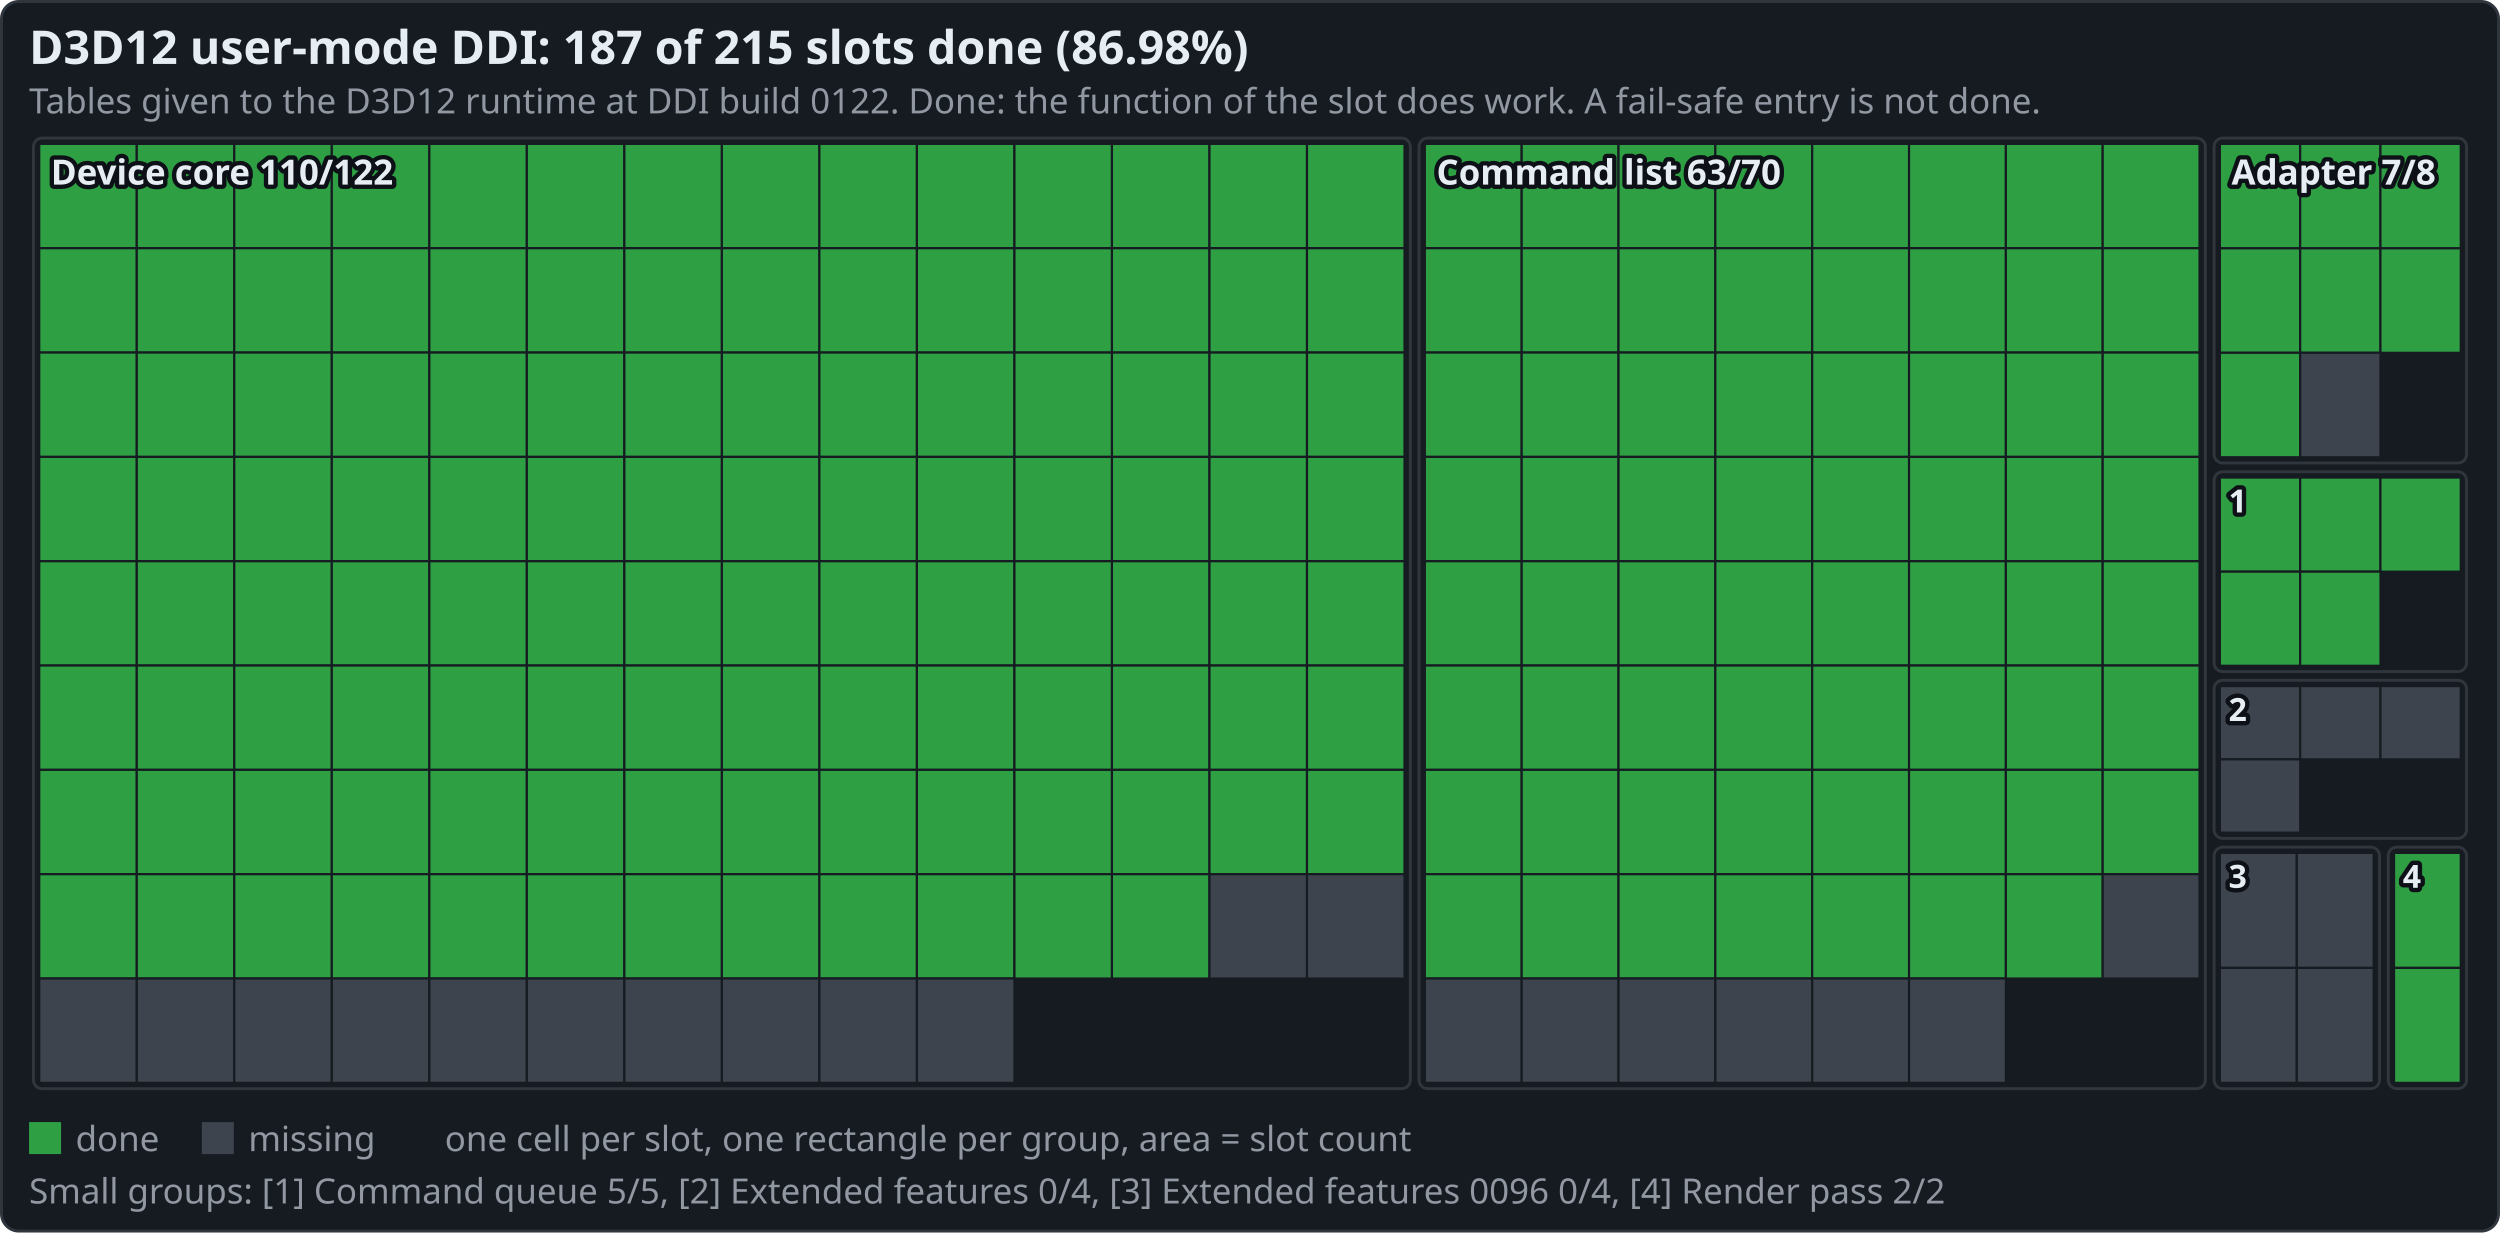
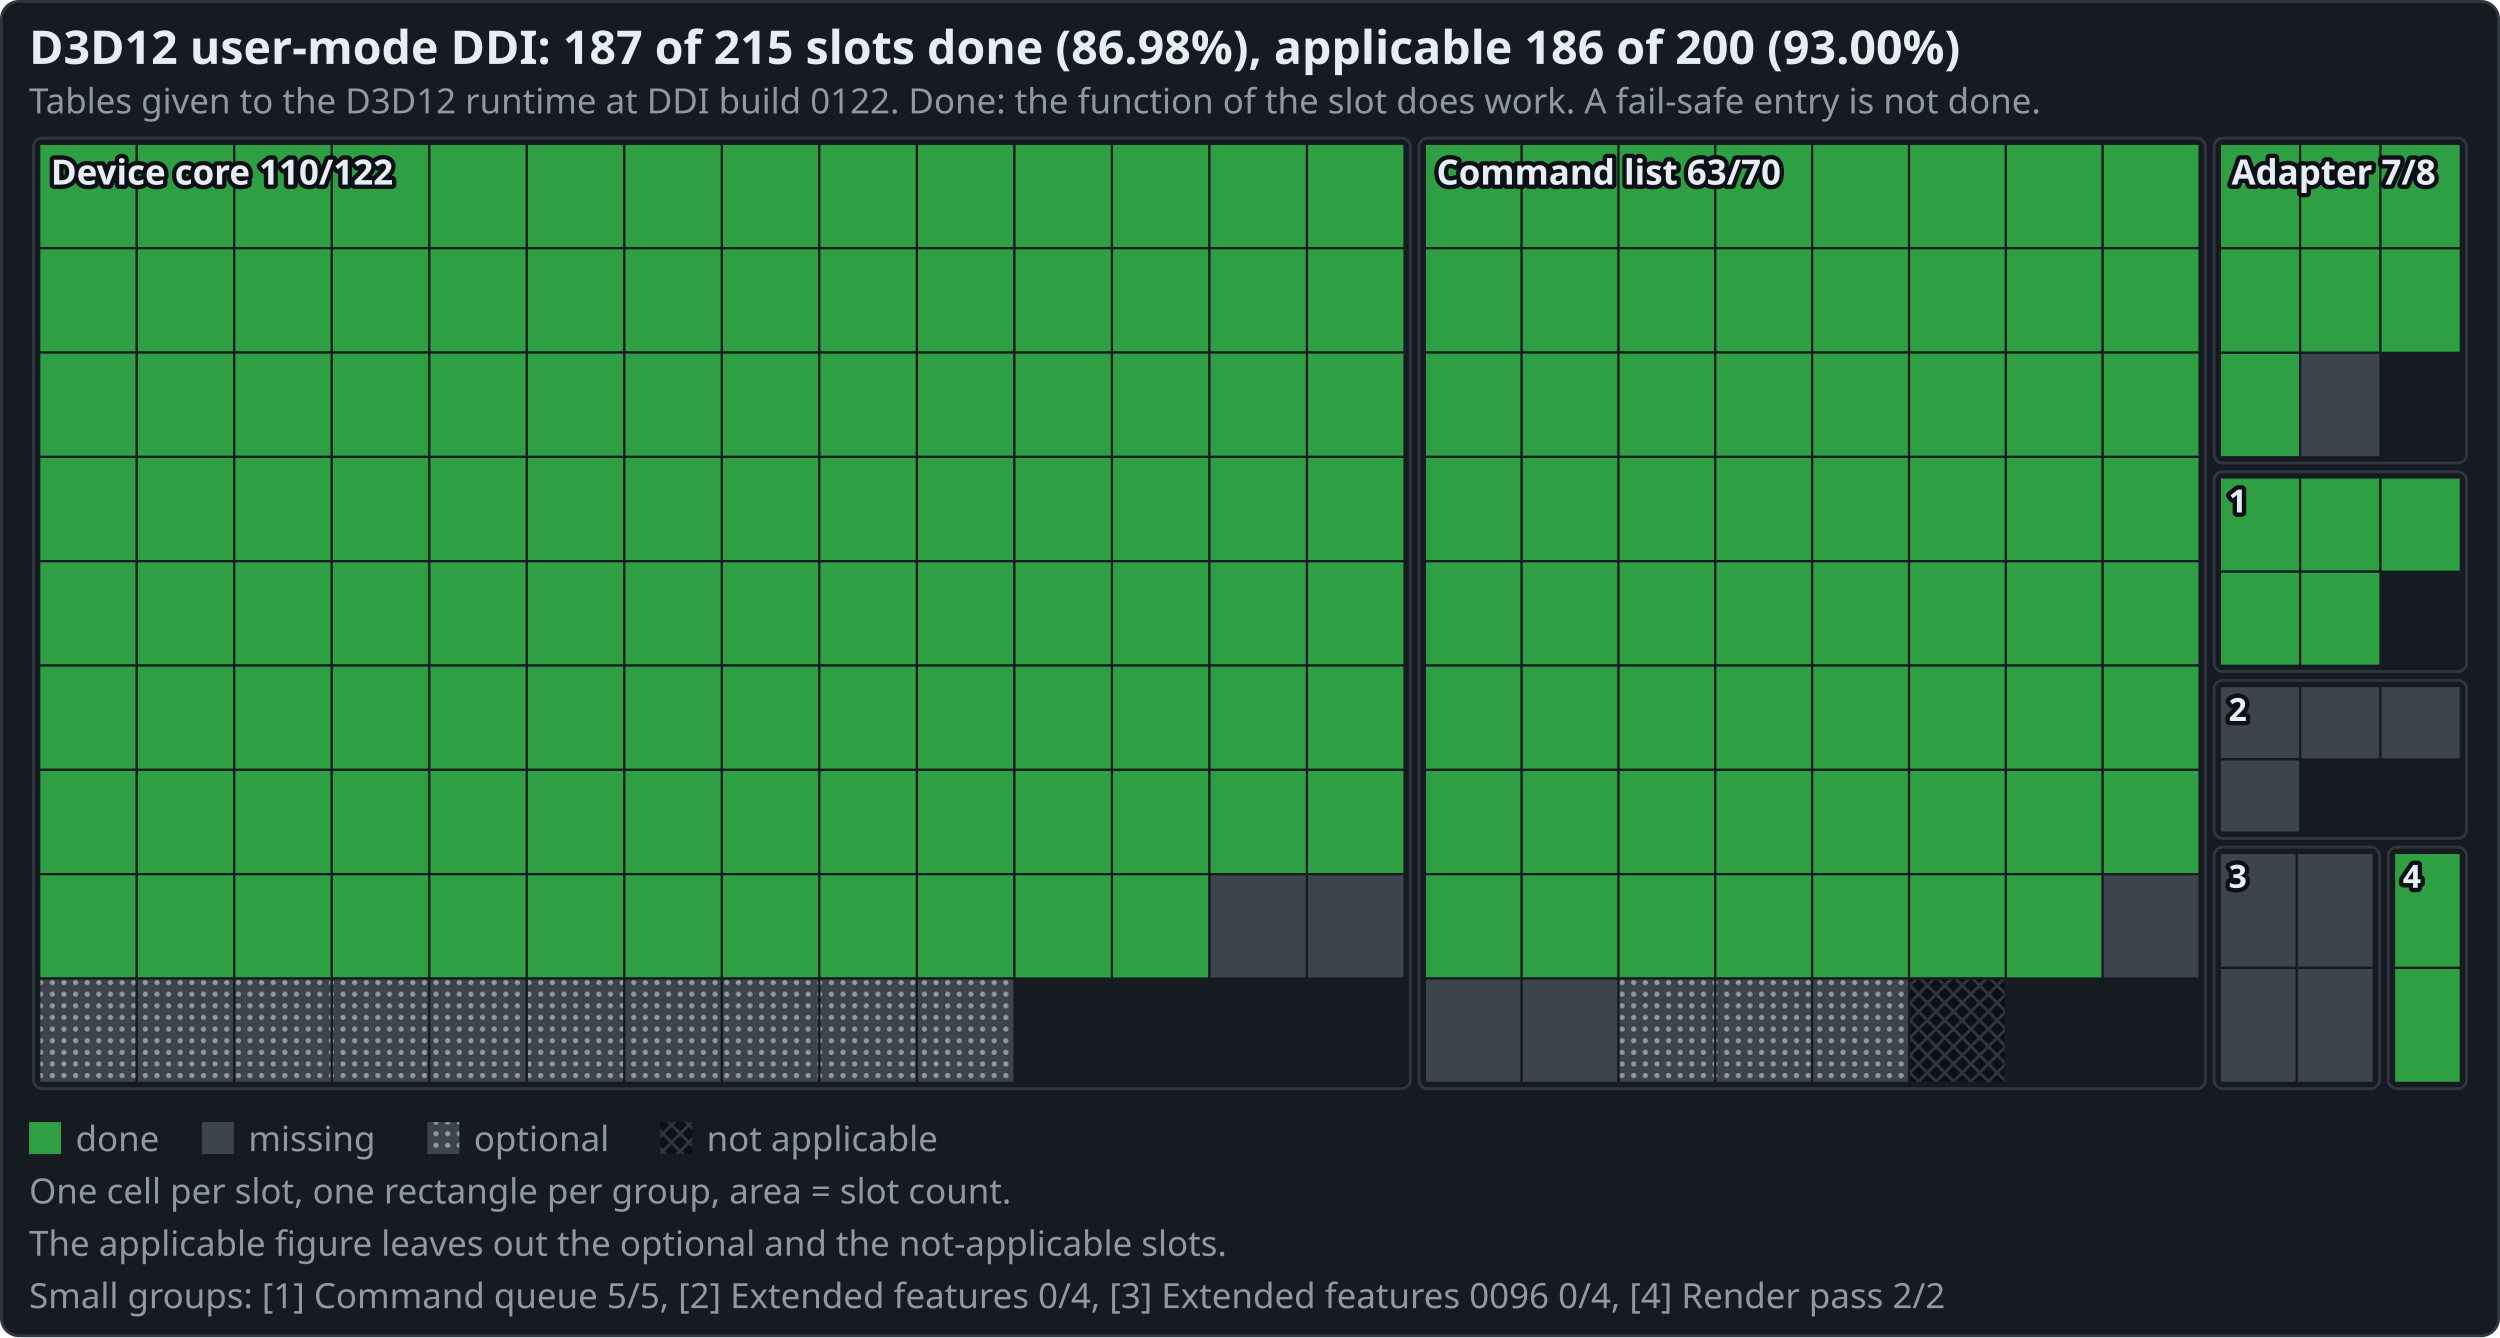
- <svg xmlns="http://www.w3.org/2000/svg" width="860" height="424" viewBox="0 0 860 424" role="img" aria-label="D3D12 user-mode DDI: 187 of 215 slots done (86.98%)" font-family="-apple-system,BlinkMacSystemFont,'Segoe UI','Noto Sans',Helvetica,Arial,sans-serif">
-   <rect x="0.5" y="0.5" width="859" height="423" rx="6" fill="#161b22" stroke="#30363d" />
-   <text x="10" y="22" font-size="16" font-weight="600" fill="#e6edf3">D3D12 user-mode DDI: 187 of 215 slots done (86.98%)</text>
+ <svg xmlns="http://www.w3.org/2000/svg" width="860" height="460" viewBox="0 0 860 460" role="img" aria-label="D3D12 user-mode DDI: 187 of 215 slots done (86.98%), applicable 186 of 200 (93.00%)" font-family="-apple-system,BlinkMacSystemFont,'Segoe UI','Noto Sans',Helvetica,Arial,sans-serif">
+   <defs>
+     <pattern id="optional" width="4" height="4" patternUnits="userSpaceOnUse">
+       <rect width="4" height="4" fill="#3d444d" />
+       <circle cx="2" cy="2" r="0.9" fill="#9198a1" />
+     </pattern>
+     <pattern id="na" width="6" height="6" patternUnits="userSpaceOnUse">
+       <rect width="6" height="6" fill="#0d1117" />
+       <path d="M0 0L6 6M6 0L0 6" stroke="#30363d" stroke-width="1" />
+     </pattern>
+   </defs>
+   <rect x="0.5" y="0.5" width="859" height="459" rx="6" fill="#161b22" stroke="#30363d" />
+   <text x="10" y="22" font-size="16" font-weight="600" fill="#e6edf3">D3D12 user-mode DDI: 187 of 215 slots done (86.98%), applicable 186 of 200 (93.00%)</text>
  <text x="10" y="39" font-size="12" fill="#9198a1">Tables given to the D3D12 runtime at DDI build 0122. Done: the function of the slot does work. A fail-safe entry is not done.</text>
  <rect x="11.5" y="47.5" width="473.65" height="327" rx="3" fill="#161b22" stroke="#30363d" />
  <g>
    <rect x="13.5" y="49.5" width="33.55" height="35.89" fill="#2ea043" stroke="#161b22" stroke-width="0.75" />
    <rect x="47.05" y="49.5" width="33.55" height="35.89" fill="#2ea043" stroke="#161b22" stroke-width="0.75" />
    <rect x="80.59" y="49.5" width="33.55" height="35.89" fill="#2ea043" stroke="#161b22" stroke-width="0.75" />
    <rect x="114.14" y="49.5" width="33.55" height="35.89" fill="#2ea043" stroke="#161b22" stroke-width="0.75" />
    <rect x="147.69" y="49.5" width="33.55" height="35.89" fill="#2ea043" stroke="#161b22" stroke-width="0.75" />
    <rect x="181.23" y="49.5" width="33.55" height="35.89" fill="#2ea043" stroke="#161b22" stroke-width="0.75" />
    <rect x="214.78" y="49.5" width="33.55" height="35.89" fill="#2ea043" stroke="#161b22" stroke-width="0.75" />
    <rect x="248.33" y="49.5" width="33.55" height="35.89" fill="#2ea043" stroke="#161b22" stroke-width="0.75" />
    <rect x="281.87" y="49.5" width="33.55" height="35.89" fill="#2ea043" stroke="#161b22" stroke-width="0.75" />
    <rect x="315.42" y="49.5" width="33.55" height="35.89" fill="#2ea043" stroke="#161b22" stroke-width="0.75" />
    <rect x="348.97" y="49.5" width="33.55" height="35.89" fill="#2ea043" stroke="#161b22" stroke-width="0.75" />
    <rect x="382.51" y="49.5" width="33.55" height="35.89" fill="#2ea043" stroke="#161b22" stroke-width="0.75" />
    <rect x="416.06" y="49.5" width="33.55" height="35.89" fill="#2ea043" stroke="#161b22" stroke-width="0.75" />
    <rect x="449.6" y="49.5" width="33.55" height="35.89" fill="#2ea043" stroke="#161b22" stroke-width="0.75" />
    <rect x="13.5" y="85.39" width="33.55" height="35.89" fill="#2ea043" stroke="#161b22" stroke-width="0.75" />
    <rect x="47.05" y="85.39" width="33.55" height="35.89" fill="#2ea043" stroke="#161b22" stroke-width="0.75" />
    <rect x="80.59" y="85.39" width="33.55" height="35.89" fill="#2ea043" stroke="#161b22" stroke-width="0.75" />
    <rect x="114.14" y="85.39" width="33.55" height="35.89" fill="#2ea043" stroke="#161b22" stroke-width="0.75" />
    <rect x="147.69" y="85.39" width="33.55" height="35.89" fill="#2ea043" stroke="#161b22" stroke-width="0.75" />
    <rect x="181.23" y="85.39" width="33.55" height="35.89" fill="#2ea043" stroke="#161b22" stroke-width="0.75" />
    <rect x="214.78" y="85.39" width="33.55" height="35.89" fill="#2ea043" stroke="#161b22" stroke-width="0.75" />
    <rect x="248.33" y="85.39" width="33.55" height="35.89" fill="#2ea043" stroke="#161b22" stroke-width="0.75" />
    <rect x="281.87" y="85.39" width="33.55" height="35.89" fill="#2ea043" stroke="#161b22" stroke-width="0.75" />
    <rect x="315.42" y="85.39" width="33.55" height="35.89" fill="#2ea043" stroke="#161b22" stroke-width="0.75" />
    <rect x="348.97" y="85.39" width="33.55" height="35.89" fill="#2ea043" stroke="#161b22" stroke-width="0.75" />
    <rect x="382.51" y="85.39" width="33.55" height="35.89" fill="#2ea043" stroke="#161b22" stroke-width="0.75" />
    <rect x="416.06" y="85.39" width="33.55" height="35.89" fill="#2ea043" stroke="#161b22" stroke-width="0.75" />
    <rect x="449.6" y="85.39" width="33.55" height="35.89" fill="#2ea043" stroke="#161b22" stroke-width="0.75" />
    <rect x="13.5" y="121.28" width="33.55" height="35.89" fill="#2ea043" stroke="#161b22" stroke-width="0.75" />
    <rect x="47.05" y="121.28" width="33.55" height="35.89" fill="#2ea043" stroke="#161b22" stroke-width="0.75" />
    <rect x="80.59" y="121.28" width="33.55" height="35.89" fill="#2ea043" stroke="#161b22" stroke-width="0.75" />
    <rect x="114.14" y="121.28" width="33.55" height="35.89" fill="#2ea043" stroke="#161b22" stroke-width="0.75" />
    <rect x="147.69" y="121.28" width="33.55" height="35.89" fill="#2ea043" stroke="#161b22" stroke-width="0.75" />
    <rect x="181.23" y="121.28" width="33.55" height="35.89" fill="#2ea043" stroke="#161b22" stroke-width="0.75" />
    <rect x="214.78" y="121.28" width="33.55" height="35.89" fill="#2ea043" stroke="#161b22" stroke-width="0.75" />
    <rect x="248.33" y="121.28" width="33.55" height="35.89" fill="#2ea043" stroke="#161b22" stroke-width="0.75" />
    <rect x="281.87" y="121.28" width="33.55" height="35.89" fill="#2ea043" stroke="#161b22" stroke-width="0.75" />
    <rect x="315.42" y="121.28" width="33.55" height="35.89" fill="#2ea043" stroke="#161b22" stroke-width="0.75" />
    <rect x="348.97" y="121.28" width="33.55" height="35.89" fill="#2ea043" stroke="#161b22" stroke-width="0.75" />
    <rect x="382.51" y="121.28" width="33.55" height="35.89" fill="#2ea043" stroke="#161b22" stroke-width="0.75" />
    <rect x="416.06" y="121.28" width="33.55" height="35.89" fill="#2ea043" stroke="#161b22" stroke-width="0.75" />
    <rect x="449.6" y="121.28" width="33.55" height="35.89" fill="#2ea043" stroke="#161b22" stroke-width="0.75" />
    <rect x="13.5" y="157.17" width="33.55" height="35.89" fill="#2ea043" stroke="#161b22" stroke-width="0.75" />
    <rect x="47.05" y="157.17" width="33.55" height="35.89" fill="#2ea043" stroke="#161b22" stroke-width="0.75" />
    <rect x="80.59" y="157.17" width="33.55" height="35.89" fill="#2ea043" stroke="#161b22" stroke-width="0.75" />
    <rect x="114.14" y="157.17" width="33.55" height="35.89" fill="#2ea043" stroke="#161b22" stroke-width="0.75" />
    <rect x="147.69" y="157.17" width="33.55" height="35.89" fill="#2ea043" stroke="#161b22" stroke-width="0.75" />
    <rect x="181.23" y="157.17" width="33.55" height="35.89" fill="#2ea043" stroke="#161b22" stroke-width="0.75" />
    <rect x="214.78" y="157.17" width="33.55" height="35.89" fill="#2ea043" stroke="#161b22" stroke-width="0.75" />
    <rect x="248.33" y="157.17" width="33.55" height="35.89" fill="#2ea043" stroke="#161b22" stroke-width="0.75" />
    <rect x="281.87" y="157.17" width="33.55" height="35.89" fill="#2ea043" stroke="#161b22" stroke-width="0.75" />
    <rect x="315.42" y="157.17" width="33.55" height="35.89" fill="#2ea043" stroke="#161b22" stroke-width="0.75" />
    <rect x="348.97" y="157.17" width="33.55" height="35.89" fill="#2ea043" stroke="#161b22" stroke-width="0.75" />
    <rect x="382.51" y="157.17" width="33.55" height="35.89" fill="#2ea043" stroke="#161b22" stroke-width="0.75" />
    <rect x="416.06" y="157.17" width="33.55" height="35.89" fill="#2ea043" stroke="#161b22" stroke-width="0.75" />
    <rect x="449.6" y="157.17" width="33.55" height="35.89" fill="#2ea043" stroke="#161b22" stroke-width="0.75" />
    <rect x="13.5" y="193.06" width="33.55" height="35.89" fill="#2ea043" stroke="#161b22" stroke-width="0.75" />
    <rect x="47.05" y="193.06" width="33.55" height="35.89" fill="#2ea043" stroke="#161b22" stroke-width="0.75" />
    <rect x="80.59" y="193.06" width="33.55" height="35.89" fill="#2ea043" stroke="#161b22" stroke-width="0.75" />
    <rect x="114.14" y="193.06" width="33.55" height="35.89" fill="#2ea043" stroke="#161b22" stroke-width="0.75" />
    <rect x="147.69" y="193.06" width="33.55" height="35.89" fill="#2ea043" stroke="#161b22" stroke-width="0.75" />
    <rect x="181.23" y="193.06" width="33.55" height="35.89" fill="#2ea043" stroke="#161b22" stroke-width="0.75" />
    <rect x="214.78" y="193.06" width="33.55" height="35.89" fill="#2ea043" stroke="#161b22" stroke-width="0.75" />
    <rect x="248.33" y="193.06" width="33.55" height="35.89" fill="#2ea043" stroke="#161b22" stroke-width="0.75" />
    <rect x="281.87" y="193.06" width="33.55" height="35.89" fill="#2ea043" stroke="#161b22" stroke-width="0.75" />
    <rect x="315.42" y="193.06" width="33.55" height="35.89" fill="#2ea043" stroke="#161b22" stroke-width="0.75" />
    <rect x="348.97" y="193.06" width="33.55" height="35.89" fill="#2ea043" stroke="#161b22" stroke-width="0.75" />
    <rect x="382.51" y="193.06" width="33.55" height="35.89" fill="#2ea043" stroke="#161b22" stroke-width="0.75" />
    <rect x="416.06" y="193.06" width="33.55" height="35.89" fill="#2ea043" stroke="#161b22" stroke-width="0.75" />
    <rect x="449.6" y="193.06" width="33.55" height="35.89" fill="#2ea043" stroke="#161b22" stroke-width="0.75" />
    <rect x="13.5" y="228.94" width="33.55" height="35.89" fill="#2ea043" stroke="#161b22" stroke-width="0.75" />
    <rect x="47.05" y="228.94" width="33.55" height="35.89" fill="#2ea043" stroke="#161b22" stroke-width="0.75" />
    <rect x="80.59" y="228.94" width="33.55" height="35.89" fill="#2ea043" stroke="#161b22" stroke-width="0.75" />
    <rect x="114.14" y="228.94" width="33.55" height="35.89" fill="#2ea043" stroke="#161b22" stroke-width="0.75" />
    <rect x="147.69" y="228.94" width="33.55" height="35.89" fill="#2ea043" stroke="#161b22" stroke-width="0.75" />
    <rect x="181.23" y="228.94" width="33.55" height="35.89" fill="#2ea043" stroke="#161b22" stroke-width="0.75" />
    <rect x="214.78" y="228.94" width="33.55" height="35.89" fill="#2ea043" stroke="#161b22" stroke-width="0.75" />
    <rect x="248.33" y="228.94" width="33.55" height="35.89" fill="#2ea043" stroke="#161b22" stroke-width="0.75" />
    <rect x="281.87" y="228.94" width="33.55" height="35.89" fill="#2ea043" stroke="#161b22" stroke-width="0.75" />
    <rect x="315.42" y="228.94" width="33.55" height="35.89" fill="#2ea043" stroke="#161b22" stroke-width="0.75" />
    <rect x="348.97" y="228.94" width="33.55" height="35.89" fill="#2ea043" stroke="#161b22" stroke-width="0.75" />
    <rect x="382.51" y="228.94" width="33.55" height="35.89" fill="#2ea043" stroke="#161b22" stroke-width="0.75" />
    <rect x="416.06" y="228.94" width="33.55" height="35.89" fill="#2ea043" stroke="#161b22" stroke-width="0.75" />
    <rect x="449.6" y="228.94" width="33.55" height="35.89" fill="#2ea043" stroke="#161b22" stroke-width="0.75" />
    <rect x="13.5" y="264.83" width="33.55" height="35.89" fill="#2ea043" stroke="#161b22" stroke-width="0.75" />
    <rect x="47.05" y="264.83" width="33.55" height="35.89" fill="#2ea043" stroke="#161b22" stroke-width="0.75" />
    <rect x="80.59" y="264.83" width="33.55" height="35.89" fill="#2ea043" stroke="#161b22" stroke-width="0.75" />
    <rect x="114.14" y="264.83" width="33.55" height="35.89" fill="#2ea043" stroke="#161b22" stroke-width="0.75" />
    <rect x="147.69" y="264.83" width="33.55" height="35.89" fill="#2ea043" stroke="#161b22" stroke-width="0.75" />
    <rect x="181.23" y="264.83" width="33.55" height="35.89" fill="#2ea043" stroke="#161b22" stroke-width="0.75" />
    <rect x="214.78" y="264.83" width="33.55" height="35.89" fill="#2ea043" stroke="#161b22" stroke-width="0.75" />
    <rect x="248.33" y="264.83" width="33.55" height="35.89" fill="#2ea043" stroke="#161b22" stroke-width="0.75" />
    <rect x="281.87" y="264.83" width="33.55" height="35.89" fill="#2ea043" stroke="#161b22" stroke-width="0.75" />
    <rect x="315.42" y="264.83" width="33.55" height="35.89" fill="#2ea043" stroke="#161b22" stroke-width="0.75" />
    <rect x="348.97" y="264.83" width="33.55" height="35.89" fill="#2ea043" stroke="#161b22" stroke-width="0.75" />
    <rect x="382.51" y="264.83" width="33.55" height="35.89" fill="#2ea043" stroke="#161b22" stroke-width="0.75" />
    <rect x="416.06" y="264.83" width="33.55" height="35.89" fill="#2ea043" stroke="#161b22" stroke-width="0.75" />
    <rect x="449.6" y="264.83" width="33.55" height="35.89" fill="#2ea043" stroke="#161b22" stroke-width="0.75" />
    <rect x="13.5" y="300.72" width="33.55" height="35.89" fill="#2ea043" stroke="#161b22" stroke-width="0.75" />
    <rect x="47.05" y="300.72" width="33.55" height="35.89" fill="#2ea043" stroke="#161b22" stroke-width="0.75" />
    <rect x="80.59" y="300.72" width="33.55" height="35.89" fill="#2ea043" stroke="#161b22" stroke-width="0.75" />
    <rect x="114.14" y="300.72" width="33.55" height="35.89" fill="#2ea043" stroke="#161b22" stroke-width="0.75" />
    <rect x="147.69" y="300.72" width="33.55" height="35.89" fill="#2ea043" stroke="#161b22" stroke-width="0.75" />
    <rect x="181.23" y="300.72" width="33.55" height="35.89" fill="#2ea043" stroke="#161b22" stroke-width="0.75" />
    <rect x="214.78" y="300.72" width="33.55" height="35.89" fill="#2ea043" stroke="#161b22" stroke-width="0.75" />
    <rect x="248.33" y="300.72" width="33.55" height="35.89" fill="#2ea043" stroke="#161b22" stroke-width="0.75" />
    <rect x="281.87" y="300.72" width="33.55" height="35.89" fill="#2ea043" stroke="#161b22" stroke-width="0.75" />
    <rect x="315.42" y="300.72" width="33.55" height="35.89" fill="#2ea043" stroke="#161b22" stroke-width="0.75" />
    <rect x="348.97" y="300.72" width="33.55" height="35.89" fill="#2ea043" stroke="#161b22" stroke-width="0.75" />
    <rect x="382.51" y="300.72" width="33.55" height="35.89" fill="#2ea043" stroke="#161b22" stroke-width="0.75" />
    <rect x="416.06" y="300.72" width="33.55" height="35.89" fill="#3d444d" stroke="#161b22" stroke-width="0.75" />
    <rect x="449.6" y="300.72" width="33.55" height="35.89" fill="#3d444d" stroke="#161b22" stroke-width="0.75" />
-     <rect x="13.5" y="336.61" width="33.55" height="35.89" fill="#3d444d" stroke="#161b22" stroke-width="0.75" />
-     <rect x="47.05" y="336.61" width="33.55" height="35.89" fill="#3d444d" stroke="#161b22" stroke-width="0.75" />
-     <rect x="80.59" y="336.61" width="33.55" height="35.89" fill="#3d444d" stroke="#161b22" stroke-width="0.75" />
-     <rect x="114.14" y="336.61" width="33.55" height="35.89" fill="#3d444d" stroke="#161b22" stroke-width="0.75" />
-     <rect x="147.69" y="336.61" width="33.55" height="35.89" fill="#3d444d" stroke="#161b22" stroke-width="0.75" />
-     <rect x="181.23" y="336.61" width="33.55" height="35.89" fill="#3d444d" stroke="#161b22" stroke-width="0.75" />
-     <rect x="214.78" y="336.61" width="33.55" height="35.89" fill="#3d444d" stroke="#161b22" stroke-width="0.75" />
-     <rect x="248.33" y="336.61" width="33.55" height="35.89" fill="#3d444d" stroke="#161b22" stroke-width="0.75" />
-     <rect x="281.87" y="336.61" width="33.55" height="35.89" fill="#3d444d" stroke="#161b22" stroke-width="0.75" />
-     <rect x="315.42" y="336.61" width="33.55" height="35.89" fill="#3d444d" stroke="#161b22" stroke-width="0.75" />
+     <rect x="13.5" y="336.61" width="33.55" height="35.89" fill="url(#optional)" stroke="#161b22" stroke-width="0.75" />
+     <rect x="47.05" y="336.61" width="33.55" height="35.89" fill="url(#optional)" stroke="#161b22" stroke-width="0.75" />
+     <rect x="80.59" y="336.61" width="33.55" height="35.89" fill="url(#optional)" stroke="#161b22" stroke-width="0.75" />
+     <rect x="114.14" y="336.61" width="33.55" height="35.89" fill="url(#optional)" stroke="#161b22" stroke-width="0.75" />
+     <rect x="147.69" y="336.61" width="33.55" height="35.89" fill="url(#optional)" stroke="#161b22" stroke-width="0.75" />
+     <rect x="181.23" y="336.61" width="33.55" height="35.89" fill="url(#optional)" stroke="#161b22" stroke-width="0.75" />
+     <rect x="214.78" y="336.61" width="33.55" height="35.89" fill="url(#optional)" stroke="#161b22" stroke-width="0.75" />
+     <rect x="248.33" y="336.61" width="33.55" height="35.89" fill="url(#optional)" stroke="#161b22" stroke-width="0.75" />
+     <rect x="281.87" y="336.61" width="33.55" height="35.89" fill="url(#optional)" stroke="#161b22" stroke-width="0.75" />
+     <rect x="315.42" y="336.61" width="33.55" height="35.89" fill="url(#optional)" stroke="#161b22" stroke-width="0.75" />
  </g>
  <text x="17.5" y="63.5" font-size="12" font-weight="600" fill="#e6edf3" stroke="#0d1117" stroke-width="3" stroke-linejoin="round" paint-order="stroke">Device core 110/122</text>
  <rect x="488.15" y="47.5" width="270.49" height="327" rx="3" fill="#161b22" stroke="#30363d" />
  <g>
    <rect x="490.15" y="49.5" width="33.31" height="35.89" fill="#2ea043" stroke="#161b22" stroke-width="0.75" />
    <rect x="523.46" y="49.5" width="33.31" height="35.89" fill="#2ea043" stroke="#161b22" stroke-width="0.75" />
    <rect x="556.77" y="49.5" width="33.31" height="35.89" fill="#2ea043" stroke="#161b22" stroke-width="0.75" />
    <rect x="590.08" y="49.5" width="33.31" height="35.89" fill="#2ea043" stroke="#161b22" stroke-width="0.75" />
    <rect x="623.4" y="49.5" width="33.31" height="35.89" fill="#2ea043" stroke="#161b22" stroke-width="0.75" />
    <rect x="656.71" y="49.5" width="33.31" height="35.89" fill="#2ea043" stroke="#161b22" stroke-width="0.75" />
    <rect x="690.02" y="49.5" width="33.31" height="35.89" fill="#2ea043" stroke="#161b22" stroke-width="0.75" />
    <rect x="723.33" y="49.5" width="33.31" height="35.89" fill="#2ea043" stroke="#161b22" stroke-width="0.75" />
    <rect x="490.15" y="85.39" width="33.31" height="35.89" fill="#2ea043" stroke="#161b22" stroke-width="0.75" />
    <rect x="523.46" y="85.39" width="33.31" height="35.89" fill="#2ea043" stroke="#161b22" stroke-width="0.75" />
    <rect x="556.77" y="85.39" width="33.31" height="35.89" fill="#2ea043" stroke="#161b22" stroke-width="0.75" />
    <rect x="590.08" y="85.39" width="33.31" height="35.89" fill="#2ea043" stroke="#161b22" stroke-width="0.75" />
    <rect x="623.4" y="85.39" width="33.31" height="35.89" fill="#2ea043" stroke="#161b22" stroke-width="0.75" />
    <rect x="656.71" y="85.39" width="33.31" height="35.89" fill="#2ea043" stroke="#161b22" stroke-width="0.75" />
    <rect x="690.02" y="85.39" width="33.31" height="35.89" fill="#2ea043" stroke="#161b22" stroke-width="0.75" />
    <rect x="723.33" y="85.39" width="33.31" height="35.89" fill="#2ea043" stroke="#161b22" stroke-width="0.75" />
    <rect x="490.15" y="121.28" width="33.31" height="35.89" fill="#2ea043" stroke="#161b22" stroke-width="0.75" />
    <rect x="523.46" y="121.28" width="33.31" height="35.89" fill="#2ea043" stroke="#161b22" stroke-width="0.75" />
    <rect x="556.77" y="121.28" width="33.31" height="35.89" fill="#2ea043" stroke="#161b22" stroke-width="0.75" />
    <rect x="590.08" y="121.28" width="33.31" height="35.89" fill="#2ea043" stroke="#161b22" stroke-width="0.75" />
    <rect x="623.4" y="121.28" width="33.31" height="35.89" fill="#2ea043" stroke="#161b22" stroke-width="0.75" />
    <rect x="656.71" y="121.28" width="33.31" height="35.89" fill="#2ea043" stroke="#161b22" stroke-width="0.75" />
    <rect x="690.02" y="121.28" width="33.31" height="35.89" fill="#2ea043" stroke="#161b22" stroke-width="0.75" />
    <rect x="723.33" y="121.28" width="33.31" height="35.89" fill="#2ea043" stroke="#161b22" stroke-width="0.75" />
    <rect x="490.15" y="157.17" width="33.31" height="35.89" fill="#2ea043" stroke="#161b22" stroke-width="0.75" />
    <rect x="523.46" y="157.17" width="33.31" height="35.89" fill="#2ea043" stroke="#161b22" stroke-width="0.75" />
    <rect x="556.77" y="157.17" width="33.31" height="35.89" fill="#2ea043" stroke="#161b22" stroke-width="0.75" />
    <rect x="590.08" y="157.17" width="33.31" height="35.89" fill="#2ea043" stroke="#161b22" stroke-width="0.75" />
    <rect x="623.4" y="157.17" width="33.31" height="35.89" fill="#2ea043" stroke="#161b22" stroke-width="0.75" />
    <rect x="656.71" y="157.17" width="33.31" height="35.89" fill="#2ea043" stroke="#161b22" stroke-width="0.75" />
    <rect x="690.02" y="157.17" width="33.31" height="35.89" fill="#2ea043" stroke="#161b22" stroke-width="0.75" />
    <rect x="723.33" y="157.17" width="33.31" height="35.89" fill="#2ea043" stroke="#161b22" stroke-width="0.75" />
    <rect x="490.15" y="193.06" width="33.31" height="35.89" fill="#2ea043" stroke="#161b22" stroke-width="0.75" />
    <rect x="523.46" y="193.06" width="33.31" height="35.89" fill="#2ea043" stroke="#161b22" stroke-width="0.75" />
    <rect x="556.77" y="193.06" width="33.31" height="35.89" fill="#2ea043" stroke="#161b22" stroke-width="0.75" />
    <rect x="590.08" y="193.06" width="33.31" height="35.89" fill="#2ea043" stroke="#161b22" stroke-width="0.75" />
    <rect x="623.4" y="193.06" width="33.31" height="35.89" fill="#2ea043" stroke="#161b22" stroke-width="0.75" />
    <rect x="656.71" y="193.06" width="33.31" height="35.89" fill="#2ea043" stroke="#161b22" stroke-width="0.75" />
    <rect x="690.02" y="193.06" width="33.31" height="35.89" fill="#2ea043" stroke="#161b22" stroke-width="0.75" />
    <rect x="723.33" y="193.06" width="33.31" height="35.89" fill="#2ea043" stroke="#161b22" stroke-width="0.75" />
    <rect x="490.15" y="228.94" width="33.31" height="35.89" fill="#2ea043" stroke="#161b22" stroke-width="0.75" />
    <rect x="523.46" y="228.94" width="33.31" height="35.89" fill="#2ea043" stroke="#161b22" stroke-width="0.75" />
    <rect x="556.77" y="228.94" width="33.31" height="35.89" fill="#2ea043" stroke="#161b22" stroke-width="0.75" />
    <rect x="590.08" y="228.94" width="33.31" height="35.89" fill="#2ea043" stroke="#161b22" stroke-width="0.75" />
    <rect x="623.4" y="228.94" width="33.31" height="35.89" fill="#2ea043" stroke="#161b22" stroke-width="0.75" />
    <rect x="656.71" y="228.94" width="33.31" height="35.89" fill="#2ea043" stroke="#161b22" stroke-width="0.75" />
    <rect x="690.02" y="228.94" width="33.31" height="35.89" fill="#2ea043" stroke="#161b22" stroke-width="0.75" />
    <rect x="723.33" y="228.94" width="33.31" height="35.89" fill="#2ea043" stroke="#161b22" stroke-width="0.75" />
    <rect x="490.15" y="264.83" width="33.31" height="35.89" fill="#2ea043" stroke="#161b22" stroke-width="0.75" />
    <rect x="523.46" y="264.83" width="33.31" height="35.89" fill="#2ea043" stroke="#161b22" stroke-width="0.75" />
    <rect x="556.77" y="264.83" width="33.31" height="35.89" fill="#2ea043" stroke="#161b22" stroke-width="0.75" />
    <rect x="590.08" y="264.83" width="33.31" height="35.89" fill="#2ea043" stroke="#161b22" stroke-width="0.75" />
    <rect x="623.4" y="264.83" width="33.31" height="35.89" fill="#2ea043" stroke="#161b22" stroke-width="0.75" />
    <rect x="656.71" y="264.83" width="33.31" height="35.89" fill="#2ea043" stroke="#161b22" stroke-width="0.75" />
    <rect x="690.02" y="264.83" width="33.31" height="35.89" fill="#2ea043" stroke="#161b22" stroke-width="0.75" />
    <rect x="723.33" y="264.83" width="33.31" height="35.89" fill="#2ea043" stroke="#161b22" stroke-width="0.75" />
    <rect x="490.15" y="300.72" width="33.31" height="35.89" fill="#2ea043" stroke="#161b22" stroke-width="0.75" />
    <rect x="523.46" y="300.72" width="33.31" height="35.89" fill="#2ea043" stroke="#161b22" stroke-width="0.75" />
    <rect x="556.77" y="300.72" width="33.31" height="35.89" fill="#2ea043" stroke="#161b22" stroke-width="0.75" />
    <rect x="590.08" y="300.72" width="33.31" height="35.89" fill="#2ea043" stroke="#161b22" stroke-width="0.75" />
    <rect x="623.4" y="300.72" width="33.31" height="35.89" fill="#2ea043" stroke="#161b22" stroke-width="0.75" />
    <rect x="656.71" y="300.72" width="33.31" height="35.89" fill="#2ea043" stroke="#161b22" stroke-width="0.75" />
    <rect x="690.02" y="300.72" width="33.31" height="35.89" fill="#2ea043" stroke="#161b22" stroke-width="0.75" />
    <rect x="723.33" y="300.72" width="33.31" height="35.89" fill="#3d444d" stroke="#161b22" stroke-width="0.75" />
    <rect x="490.15" y="336.61" width="33.31" height="35.89" fill="#3d444d" stroke="#161b22" stroke-width="0.75" />
    <rect x="523.46" y="336.61" width="33.31" height="35.89" fill="#3d444d" stroke="#161b22" stroke-width="0.75" />
-     <rect x="556.77" y="336.61" width="33.31" height="35.89" fill="#3d444d" stroke="#161b22" stroke-width="0.75" />
-     <rect x="590.08" y="336.61" width="33.31" height="35.89" fill="#3d444d" stroke="#161b22" stroke-width="0.75" />
-     <rect x="623.4" y="336.61" width="33.31" height="35.89" fill="#3d444d" stroke="#161b22" stroke-width="0.75" />
-     <rect x="656.71" y="336.61" width="33.31" height="35.89" fill="#3d444d" stroke="#161b22" stroke-width="0.75" />
+     <rect x="556.77" y="336.61" width="33.31" height="35.89" fill="url(#optional)" stroke="#161b22" stroke-width="0.75" />
+     <rect x="590.08" y="336.61" width="33.31" height="35.89" fill="url(#optional)" stroke="#161b22" stroke-width="0.75" />
+     <rect x="623.4" y="336.61" width="33.31" height="35.89" fill="url(#optional)" stroke="#161b22" stroke-width="0.75" />
+     <rect x="656.71" y="336.61" width="33.31" height="35.89" fill="url(#na)" stroke="#161b22" stroke-width="0.75" />
  </g>
  <text x="494.15" y="63.5" font-size="12" font-weight="600" fill="#e6edf3" stroke="#0d1117" stroke-width="3" stroke-linejoin="round" paint-order="stroke">Command list 63/70</text>
  <rect x="761.64" y="47.5" width="86.86" height="111.78" rx="3" fill="#161b22" stroke="#30363d" />
  <g>
    <rect x="763.64" y="49.5" width="27.62" height="35.93" fill="#2ea043" stroke="#161b22" stroke-width="0.75" />
    <rect x="791.26" y="49.5" width="27.62" height="35.93" fill="#2ea043" stroke="#161b22" stroke-width="0.75" />
    <rect x="818.88" y="49.5" width="27.62" height="35.93" fill="#2ea043" stroke="#161b22" stroke-width="0.75" />
    <rect x="763.64" y="85.43" width="27.62" height="35.93" fill="#2ea043" stroke="#161b22" stroke-width="0.75" />
    <rect x="791.26" y="85.43" width="27.62" height="35.93" fill="#2ea043" stroke="#161b22" stroke-width="0.75" />
    <rect x="818.88" y="85.43" width="27.62" height="35.93" fill="#2ea043" stroke="#161b22" stroke-width="0.75" />
    <rect x="763.64" y="121.36" width="27.62" height="35.93" fill="#2ea043" stroke="#161b22" stroke-width="0.75" />
    <rect x="791.26" y="121.36" width="27.62" height="35.93" fill="#3d444d" stroke="#161b22" stroke-width="0.75" />
  </g>
  <text x="767.64" y="63.5" font-size="12" font-weight="600" fill="#e6edf3" stroke="#0d1117" stroke-width="3" stroke-linejoin="round" paint-order="stroke">Adapter 7/8</text>
  <rect x="761.64" y="162.28" width="86.86" height="68.74" rx="3" fill="#161b22" stroke="#30363d" />
  <g>
    <rect x="763.64" y="164.28" width="27.62" height="32.37" fill="#2ea043" stroke="#161b22" stroke-width="0.75" />
    <rect x="791.26" y="164.28" width="27.62" height="32.37" fill="#2ea043" stroke="#161b22" stroke-width="0.75" />
    <rect x="818.88" y="164.28" width="27.62" height="32.37" fill="#2ea043" stroke="#161b22" stroke-width="0.75" />
    <rect x="763.64" y="196.65" width="27.62" height="32.37" fill="#2ea043" stroke="#161b22" stroke-width="0.75" />
    <rect x="791.26" y="196.65" width="27.62" height="32.37" fill="#2ea043" stroke="#161b22" stroke-width="0.75" />
  </g>
  <text x="766.64" y="176.28" font-size="11" font-weight="600" fill="#e6edf3" stroke="#0d1117" stroke-width="3" stroke-linejoin="round" paint-order="stroke">1</text>
  <rect x="761.64" y="234.02" width="86.86" height="54.39" rx="3" fill="#161b22" stroke="#30363d" />
  <g>
    <rect x="763.64" y="236.02" width="27.62" height="25.2" fill="#3d444d" stroke="#161b22" stroke-width="0.75" />
    <rect x="791.26" y="236.02" width="27.62" height="25.2" fill="#3d444d" stroke="#161b22" stroke-width="0.75" />
    <rect x="818.88" y="236.02" width="27.62" height="25.2" fill="#3d444d" stroke="#161b22" stroke-width="0.75" />
    <rect x="763.64" y="261.22" width="27.62" height="25.2" fill="#3d444d" stroke="#161b22" stroke-width="0.75" />
  </g>
  <text x="766.64" y="248.02" font-size="11" font-weight="600" fill="#e6edf3" stroke="#0d1117" stroke-width="3" stroke-linejoin="round" paint-order="stroke">2</text>
  <rect x="761.64" y="291.41" width="56.91" height="83.09" rx="3" fill="#161b22" stroke="#30363d" />
  <g>
    <rect x="763.64" y="293.41" width="26.45" height="39.54" fill="#3d444d" stroke="#161b22" stroke-width="0.75" />
    <rect x="790.09" y="293.41" width="26.45" height="39.54" fill="#3d444d" stroke="#161b22" stroke-width="0.75" />
    <rect x="763.64" y="332.96" width="26.45" height="39.54" fill="#3d444d" stroke="#161b22" stroke-width="0.75" />
    <rect x="790.09" y="332.96" width="26.45" height="39.54" fill="#3d444d" stroke="#161b22" stroke-width="0.75" />
  </g>
  <text x="766.64" y="305.41" font-size="11" font-weight="600" fill="#e6edf3" stroke="#0d1117" stroke-width="3" stroke-linejoin="round" paint-order="stroke">3</text>
  <rect x="821.55" y="291.41" width="26.95" height="83.09" rx="3" fill="#161b22" stroke="#30363d" />
  <g>
    <rect x="823.55" y="293.41" width="22.95" height="39.54" fill="#2ea043" stroke="#161b22" stroke-width="0.75" />
    <rect x="823.55" y="332.96" width="22.95" height="39.54" fill="#2ea043" stroke="#161b22" stroke-width="0.75" />
  </g>
  <text x="826.55" y="305.41" font-size="11" font-weight="600" fill="#e6edf3" stroke="#0d1117" stroke-width="3" stroke-linejoin="round" paint-order="stroke">4</text>
  <rect x="10" y="386" width="11" height="11" fill="#2ea043" />
  <text x="26" y="396" font-size="12" fill="#9198a1">done</text>
  <rect x="69.44" y="386" width="11" height="11" fill="#3d444d" />
  <text x="85.44" y="396" font-size="12" fill="#9198a1">missing</text>
-   <text x="153" y="396" font-size="12" fill="#9198a1">one cell per slot, one rectangle per group, area = slot count</text>
-   <text x="10" y="414" font-size="12" fill="#9198a1">Small groups: [1] Command queue 5/5, [2] Extended features 0/4, [3] Extended features 0096 0/4, [4] Render pass 2/2</text>
+   <rect x="147" y="386" width="11" height="11" fill="url(#optional)" />
+   <text x="163" y="396" font-size="12" fill="#9198a1">optional</text>
+   <rect x="227.08" y="386" width="11" height="11" fill="url(#na)" />
+   <text x="243.08" y="396" font-size="12" fill="#9198a1">not applicable</text>
+   <text x="10" y="414" font-size="12" fill="#9198a1">One cell per slot, one rectangle per group, area = slot count.</text>
+   <text x="10" y="432" font-size="12" fill="#9198a1">The applicable figure leaves out the optional and the not-applicable slots.</text>
+   <text x="10" y="450" font-size="12" fill="#9198a1">Small groups: [1] Command queue 5/5, [2] Extended features 0/4, [3] Extended features 0096 0/4, [4] Render pass 2/2</text>
</svg>
